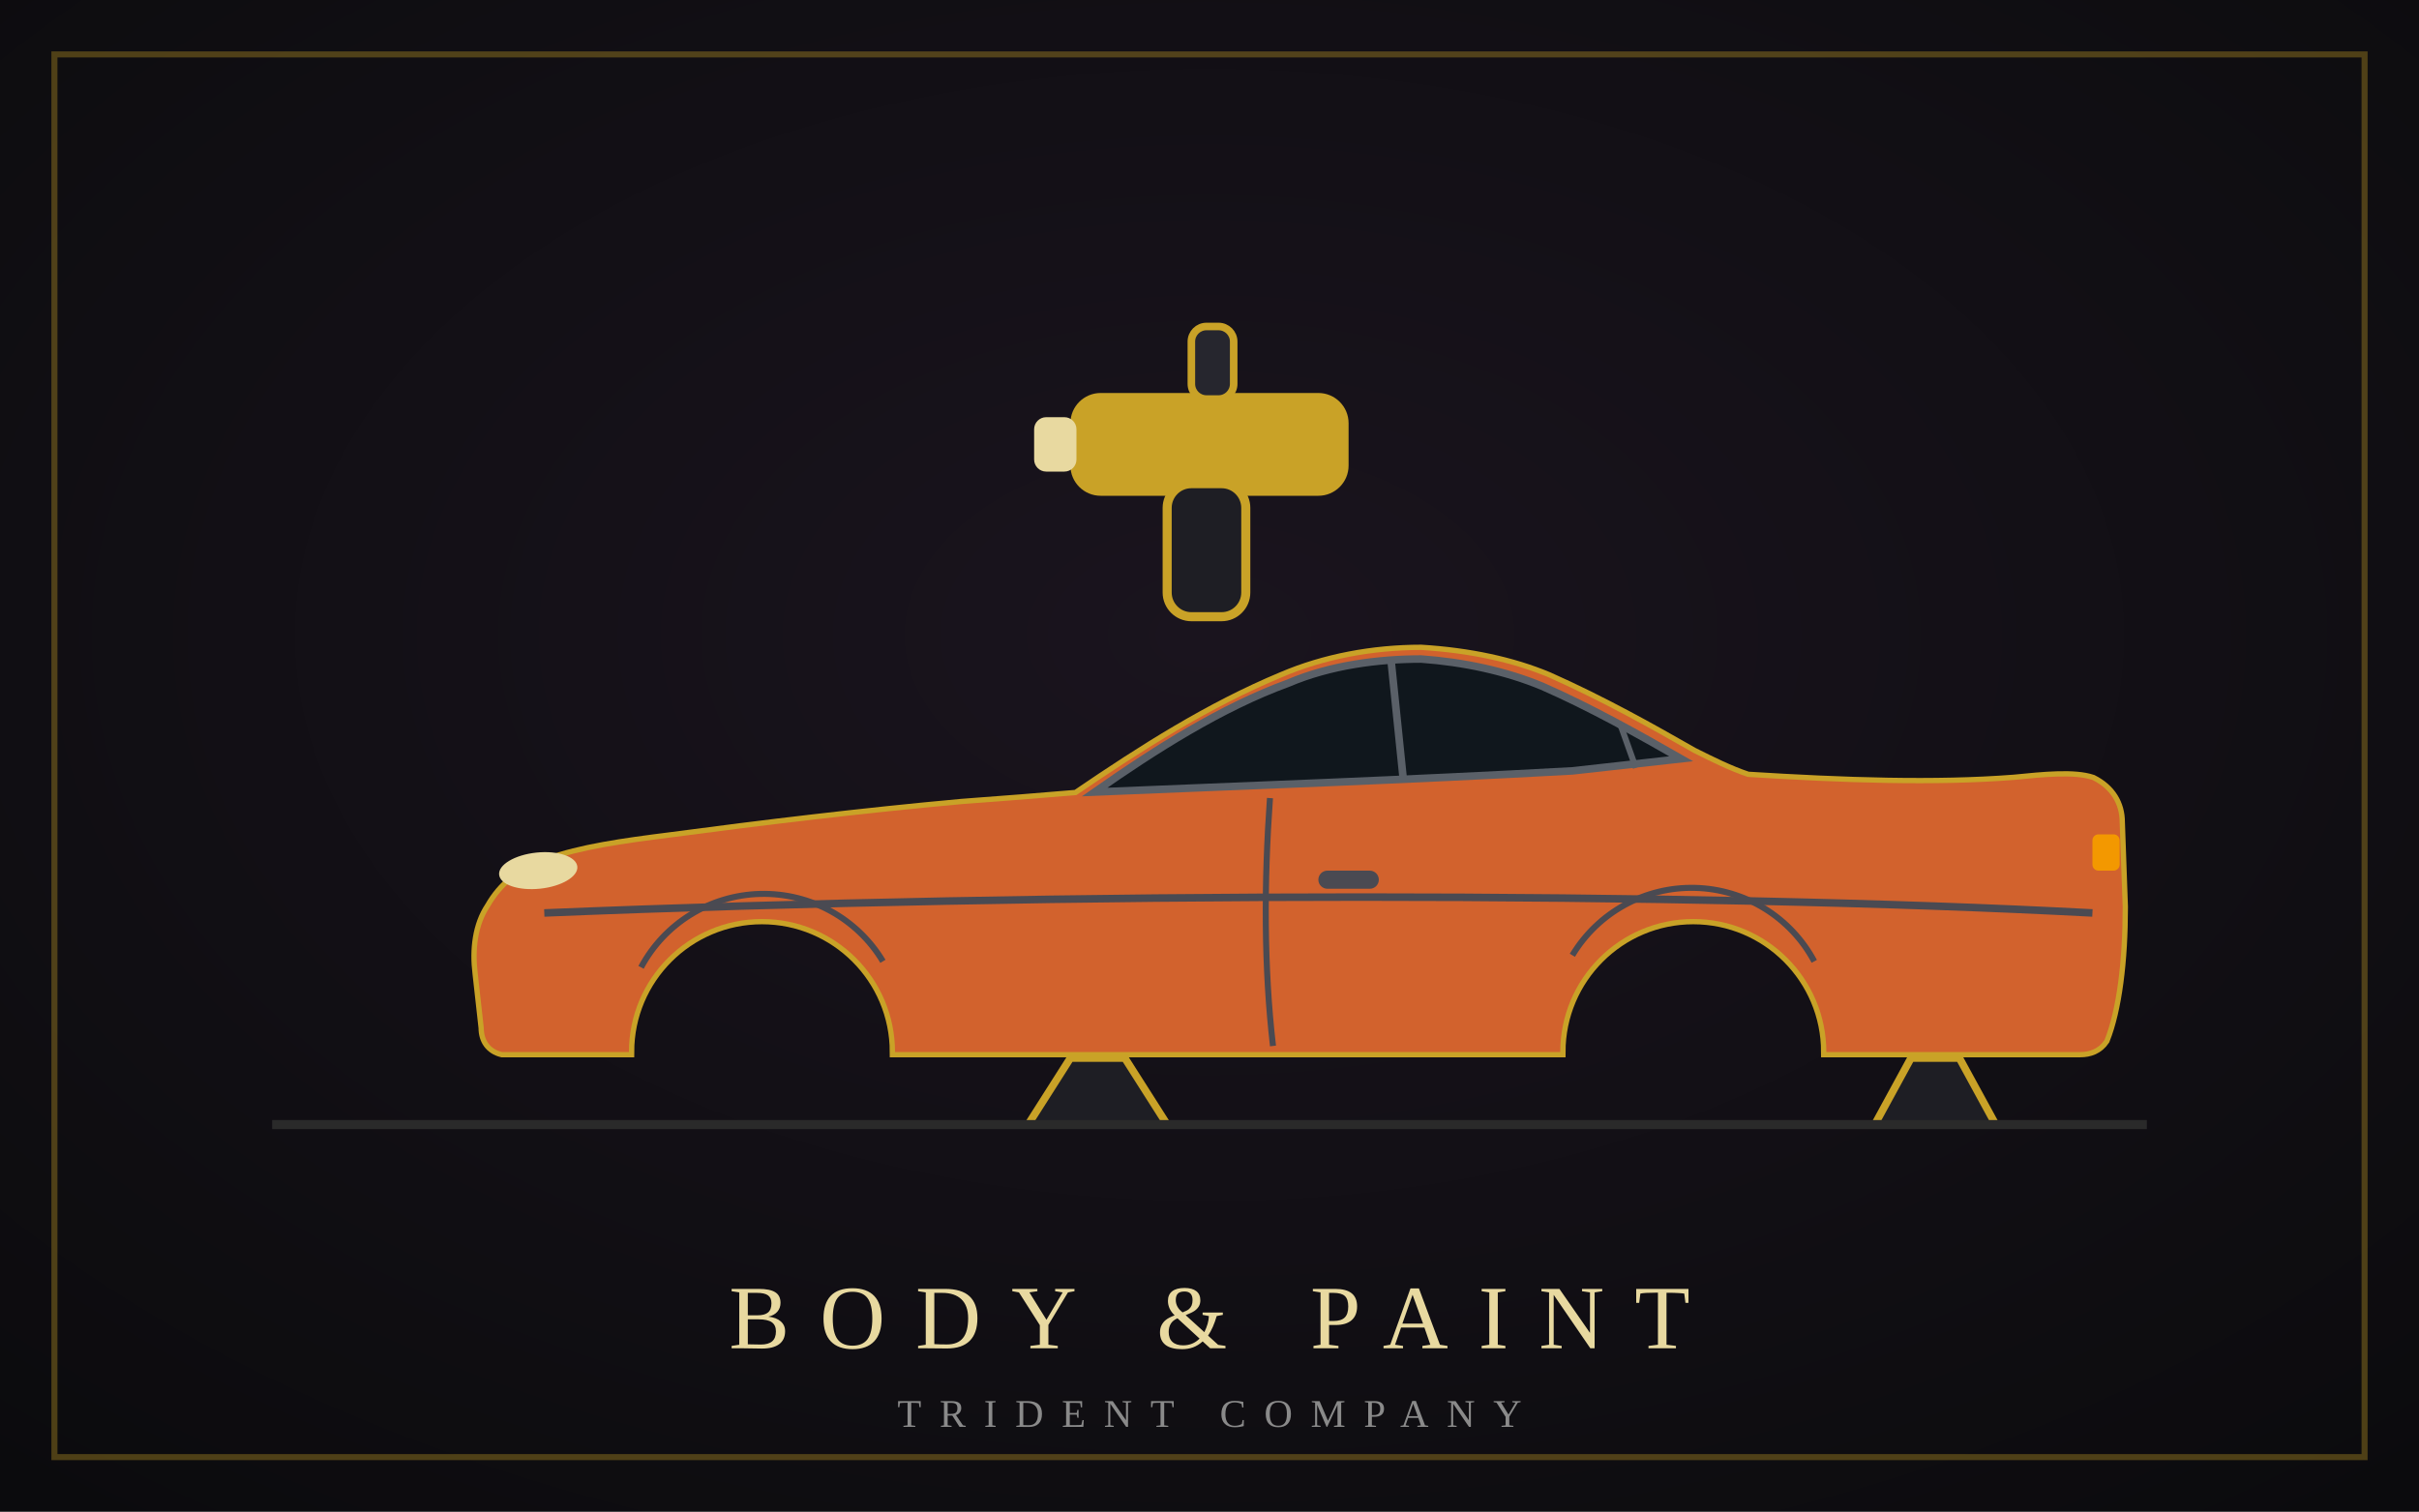
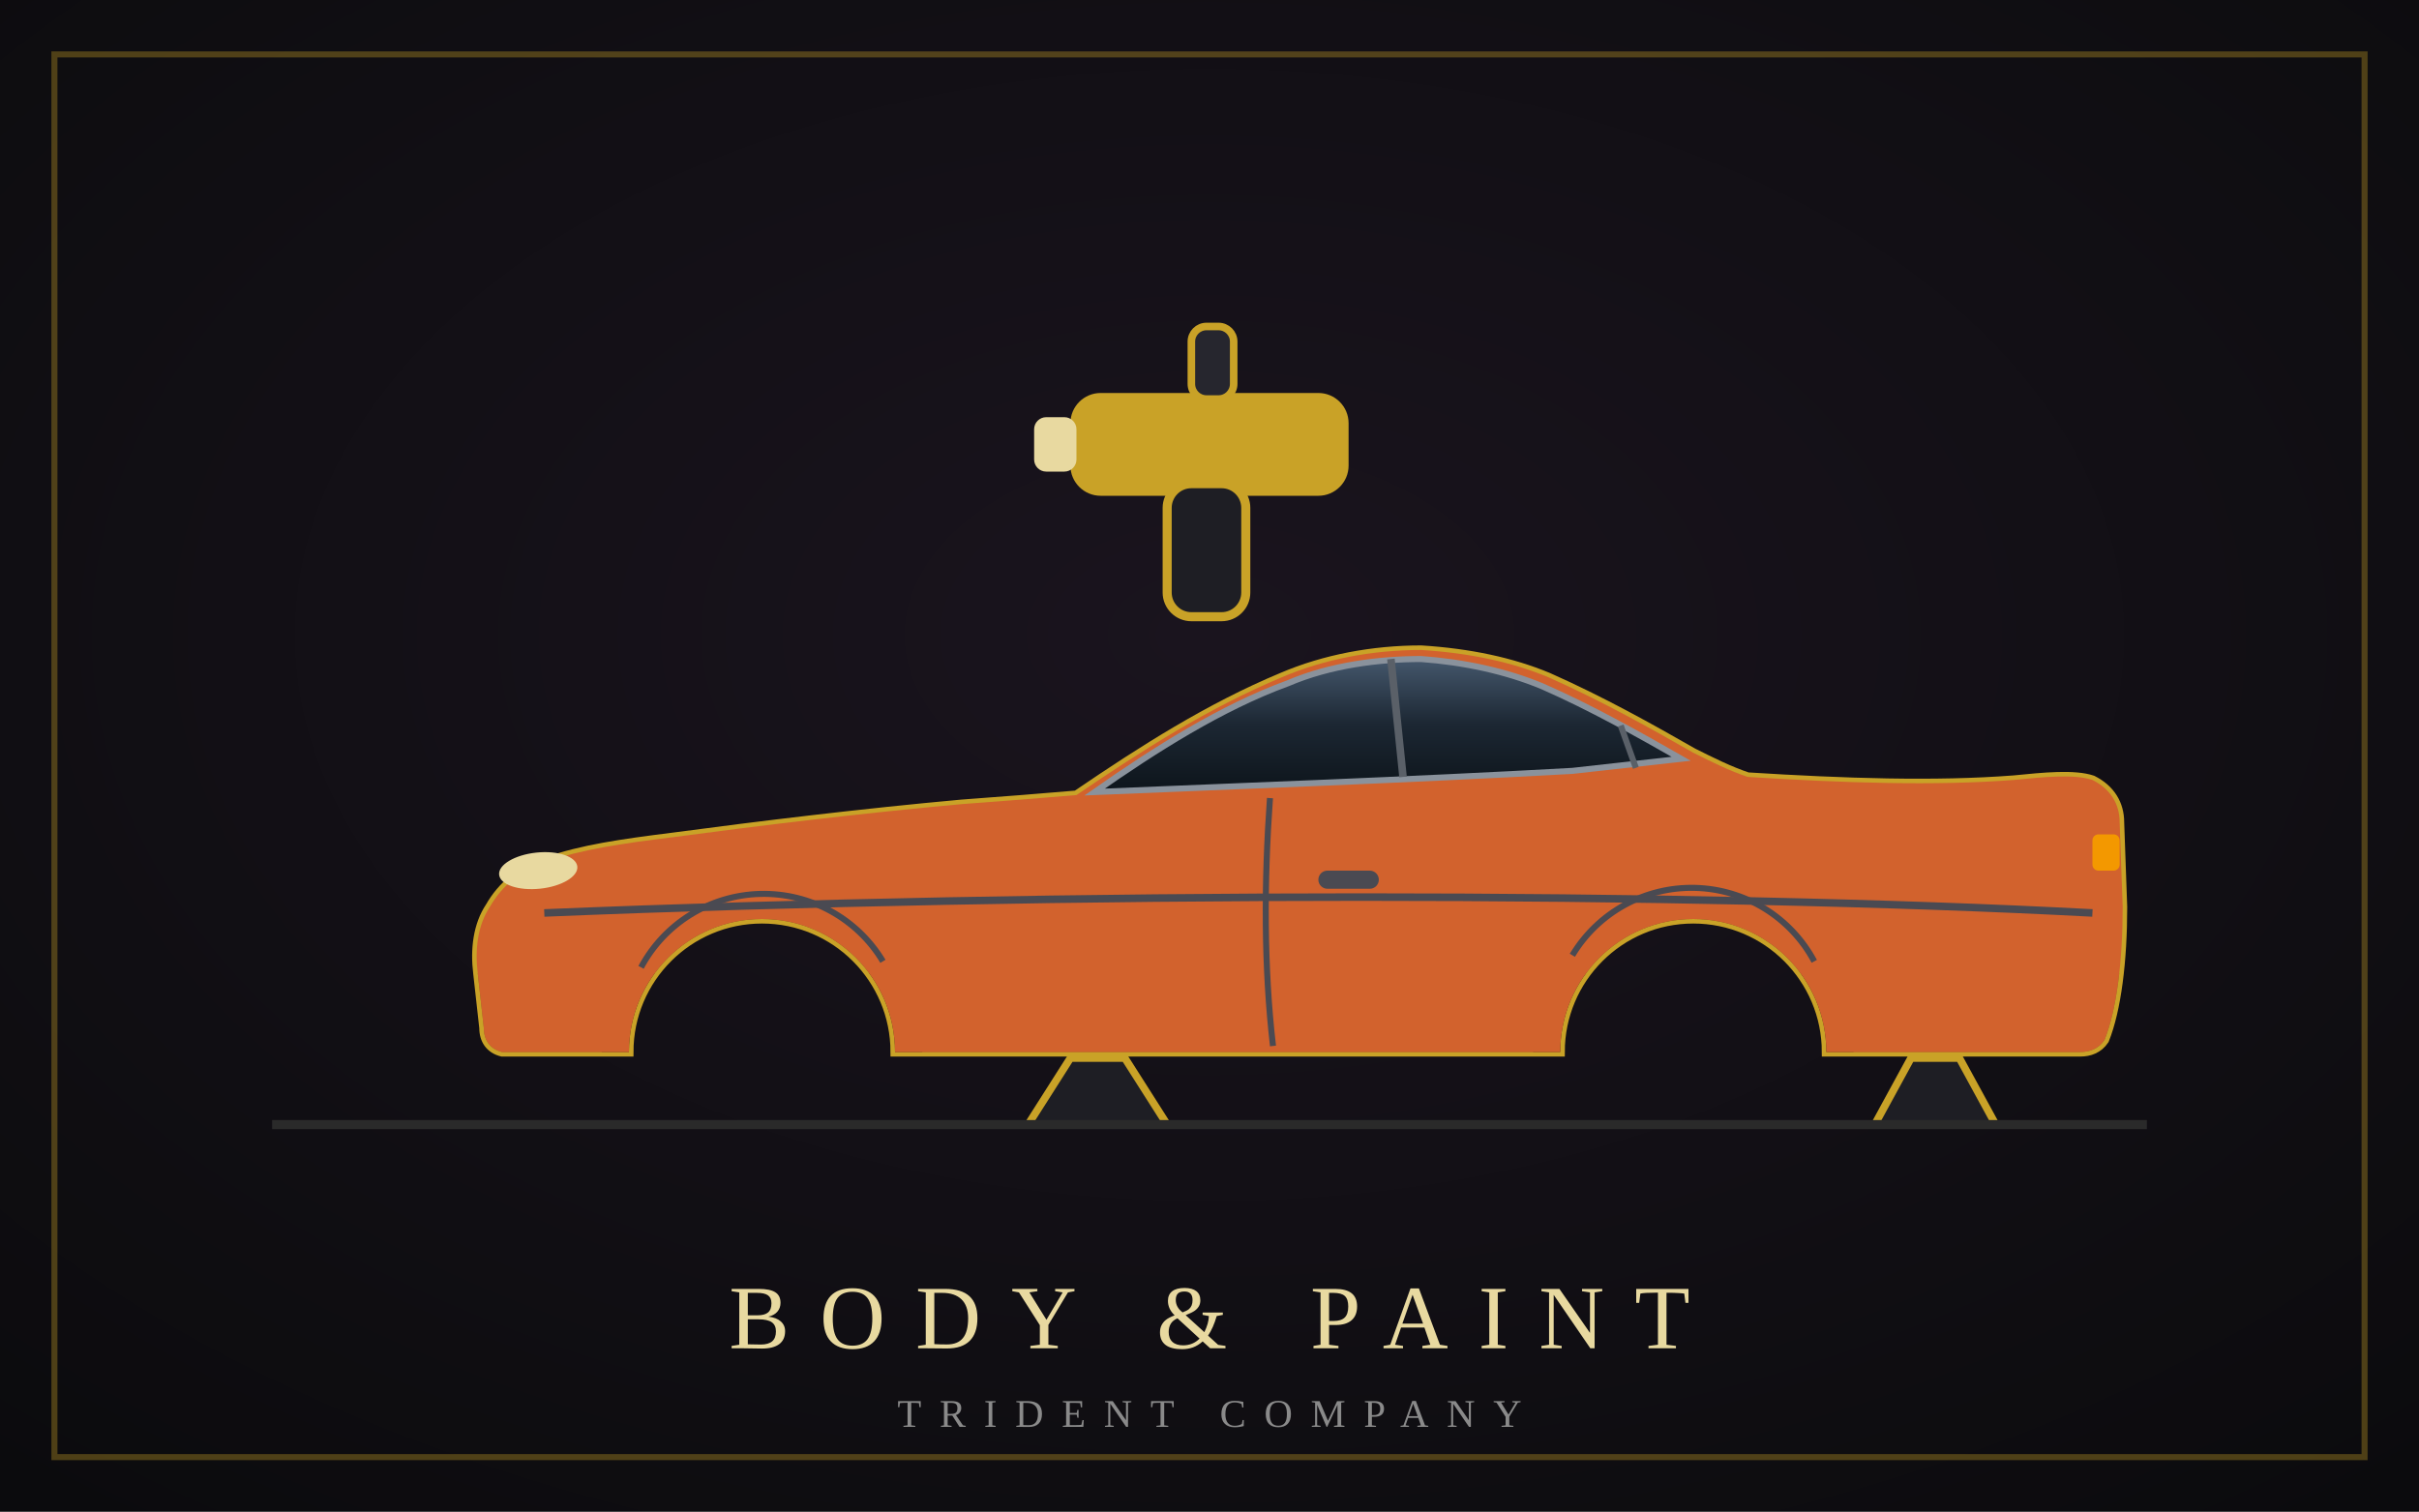
<svg xmlns="http://www.w3.org/2000/svg" viewBox="0 0 800 500" font-family="Georgia, 'Times New Roman', serif">
  <style>
    .gun{animation:sweep 3s ease-in-out infinite}
    @keyframes sweep{0%,100%{transform:translateX(-90px)}50%{transform:translateX(90px)}}
    .mist i{display:none}
    .mist circle{animation:mist 1s linear infinite;opacity:0}
    .mist circle:nth-child(2){animation-delay:.25s}
    .mist circle:nth-child(3){animation-delay:.5s}
    .mist circle:nth-child(4){animation-delay:.75s}
    @keyframes mist{0%{opacity:.9;transform:translateY(0) scale(.5)}100%{opacity:0;transform:translateY(46px) scale(1.6)}}
    .paint{animation:paint 3s ease-in-out infinite;transform-origin:400px 0}
    @keyframes paint{0%,100%{opacity:.25}50%{opacity:.8}}
    .shine{animation:shine 3.4s linear infinite}
    @keyframes shine{0%{transform:translateX(-360px) skewX(-18deg)}100%{transform:translateX(880px) skewX(-18deg)}}
    @media (prefers-reduced-motion:reduce){*{animation:none!important}}
  </style>
  <rect width="800" height="500" fill="#0B0B0D" />
  <radialGradient id="bg" cx="50%" cy="42%" r="75%">
    <stop offset="0" stop-color="#1A141E" />
    <stop offset="1" stop-color="#0B0B0D" />
  </radialGradient>
  <rect width="800" height="500" fill="url(#bg)" />
  <rect x="18" y="18" width="764" height="464" fill="none" stroke="#C9A227" stroke-opacity=".35" stroke-width="2" />
+   <defs>
+     <linearGradient id="m6Body" x1="0" y1="215" x2="0" y2="348" gradientUnits="userSpaceOnUse">
+       <stop offset="0" stop-color="#4A4C58" />
+       <stop offset=".45" stop-color="#26262E" />
+       <stop offset="1" stop-color="#131318" />
+     </linearGradient>
+     <linearGradient id="m6Glass" x1="0" y1="215" x2="0" y2="264" gradientUnits="userSpaceOnUse">
+       <stop offset="0" stop-color="#4A5E74" />
+       <stop offset=".5" stop-color="#1C2733" />
+       <stop offset="1" stop-color="#0C1319" />
+     </linearGradient>
+   </defs>
  <g class="gun">
    <g transform="translate(400 150)">
      <rect x="-46" y="-20" width="92" height="34" rx="10" fill="#C9A227" />
      <rect x="-14" y="10" width="26" height="44" rx="8" fill="#1E1E24" stroke="#C9A227" stroke-width="3" />
      <rect x="-58" y="-12" width="14" height="18" rx="4" fill="#E8D9A0" />
      <rect x="-6" y="-42" width="14" height="24" rx="5" fill="#26262E" stroke="#C9A227" stroke-width="2.5" />
      <g class="mist" fill="#E06A2F">
        <circle cx="-18" cy="34" r="7" />
        <circle cx="0" cy="38" r="8" />
        <circle cx="18" cy="34" r="7" />
        <circle cx="8" cy="30" r="5" />
      </g>
    </g>
  </g>
  <g>
    <path d="M340 372 L354 350 L372 350 L386 372 Z" fill="#1E1E24" stroke="#C9A227" stroke-width="2.5" />
    <path d="M620 372 L632 350 L648 350 L660 372 Z" fill="#1E1E24" stroke="#C9A227" stroke-width="2.5" />
-     <path d="M166 348              C162 347 160 344 160 340              L158 322              C157 314 158 306 162 300              C166 293 172 288 181 285              C192 281 206 279 222 277              C252 273 285 269 318 266              C332 265 344 264 356 263              C378 248 400 234 424 224              C438 218 454 215 470 215              C486 216 500 219 512 224              C530 232 546 241 560 249              C566 252 572 255 578 257              C610 259 640 260 666 258              C676 257 686 256 692 258              C698 261 701 266 701 272              L702 300              C702 318 700 334 696 344              C694 347 691 348 688 348              L604 348 A44 44 0 0 0 516 348              L296 348 A44 44 0 0 0 208 348 Z" fill="#26262E" stroke="#C9A227" stroke-width="3.5" />
+     <path d="M166 348              C162 347 160 344 160 340              L158 322              C157 314 158 306 162 300              C166 293 172 288 181 285              C192 281 206 279 222 277              C252 273 285 269 318 266              C332 265 344 264 356 263              C378 248 400 234 424 224              C438 218 454 215 470 215              C486 216 500 219 512 224              C530 232 546 241 560 249              C566 252 572 255 578 257              C610 259 640 260 666 258              C676 257 686 256 692 258              C698 261 701 266 701 272              L702 300              C702 318 700 334 696 344              C694 347 691 348 688 348              L604 348 A44 44 0 0 0 516 348              L296 348 A44 44 0 0 0 208 348 Z" fill="url(#m6Body)" stroke="#C9A227" stroke-width="3" />
    <clipPath id="body">
      <path d="M166 348 C162 347 160 344 160 340 L158 322 C157 314 158 306 162 300 C166 293 172 288 181 285 C192 281 206 279 222 277 C252 273 285 269 318 266 C332 265 344 264 356 263 C378 248 400 234 424 224 C438 218 454 215 470 215 C486 216 500 219 512 224 C530 232 546 241 560 249 C566 252 572 255 578 257 C610 259 640 260 666 258 C676 257 686 256 692 258 C698 261 701 266 701 272 L702 300 C702 318 700 334 696 344 C694 347 691 348 688 348 L604 348 A44 44 0 0 0 516 348 L296 348 A44 44 0 0 0 208 348 Z" />
    </clipPath>
    <g clip-path="url(#body)">
+       <rect x="150" y="322" width="560" height="30" fill="#000" opacity=".3" />
+       <circle cx="252" cy="348" r="48" fill="none" stroke="#000" stroke-width="10" opacity=".4" />
+       <circle cx="560" cy="348" r="48" fill="none" stroke="#000" stroke-width="10" opacity=".4" />
+       <path d="M222 277 C254 273 288 269 322 267 L322 271 C288 273 256 277 224 281 Z" fill="#FFF" opacity=".14" />
      <rect class="paint" x="140" y="200" width="575" height="160" fill="#D2622D" />
      <rect class="shine" x="0" y="180" width="90" height="200" fill="#FFFFFF" opacity=".18" />
    </g>
-     <path d="M362 262 C382 248 404 234 426 226 C440 220 456 218 470 218 C484 219 498 222 510 227 C526 234 542 243 556 251 L520 255 C466 258 410 260 362 262 Z" fill="#10171D" stroke="#5A6068" stroke-width="2.5" />
+     <path d="M362 262 C382 248 404 234 426 226 C440 220 456 218 470 218 C484 219 498 222 510 227 C526 234 542 243 556 251 L520 255 C466 258 410 260 362 262 Z" fill="url(#m6Glass)" stroke="#8A929C" stroke-width="2" />
    <line x1="460" y1="218" x2="464" y2="257" stroke="#5A6068" stroke-width="2.5" />
    <line x1="536" y1="240" x2="541" y2="254" stroke="#5A6068" stroke-width="2" />
    <path d="M212 320 A 46 46 0 0 1 292 318" fill="none" stroke="#4A4A52" stroke-width="2" />
    <path d="M520 316 A 46 46 0 0 1 600 318" fill="none" stroke="#4A4A52" stroke-width="2" />
    <path d="M420 264 C418 292 418 320 421 346" fill="none" stroke="#4A4A52" stroke-width="2" />
    <rect x="436" y="288" width="20" height="6" rx="3" fill="#4A4A52" />
    <path d="M180 302 C350 295 560 295 692 302" fill="none" stroke="#4A4A52" stroke-width="2.5" />
    <ellipse cx="178" cy="288" rx="13" ry="6" fill="#E8D9A0" transform="rotate(-6 178 288)" />
    <rect x="692" y="276" width="9" height="12" rx="2" fill="#F39800" />
  </g>
  <line x1="90" y1="372" x2="710" y2="372" stroke="#2A2A2A" stroke-width="3" />
  <text x="400" y="446" text-anchor="middle" fill="#E8D9A0" font-size="30" letter-spacing="10">BODY &amp; PAINT</text>
  <text x="400" y="472" text-anchor="middle" fill="#8A8A8A" font-size="13" letter-spacing="6">TRIDENT COMPANY</text>
</svg>
